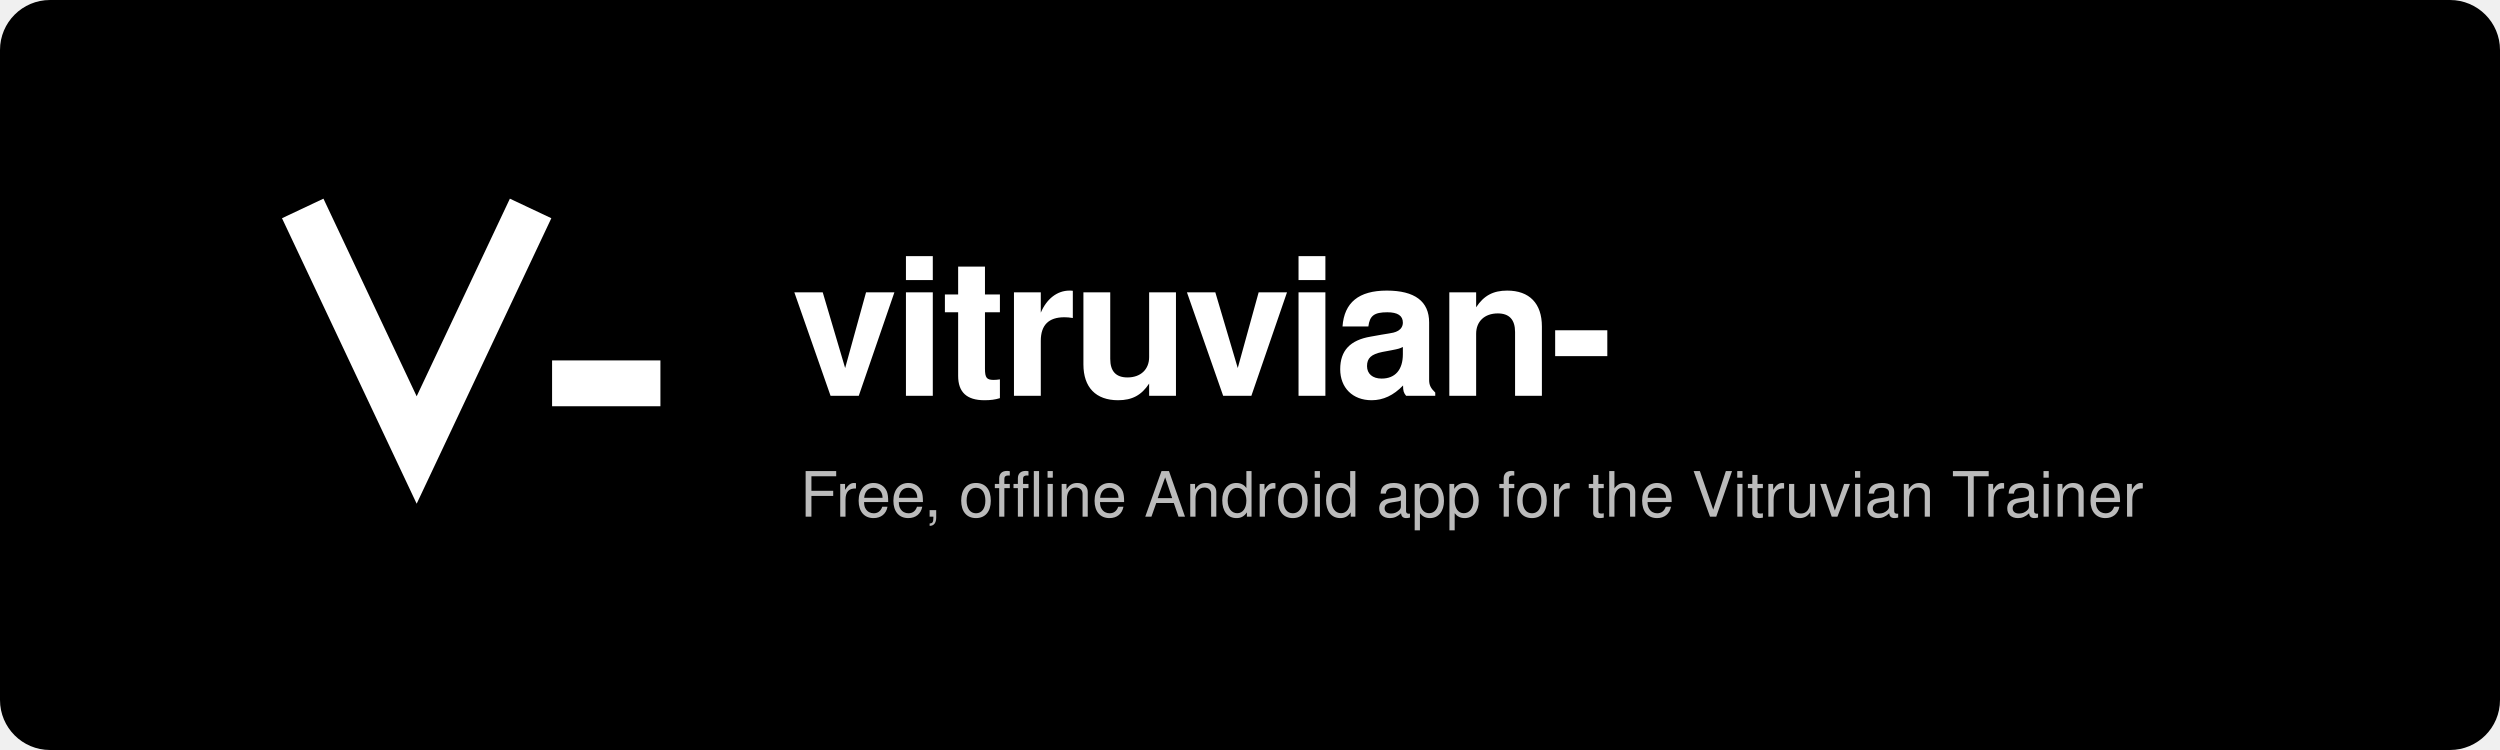
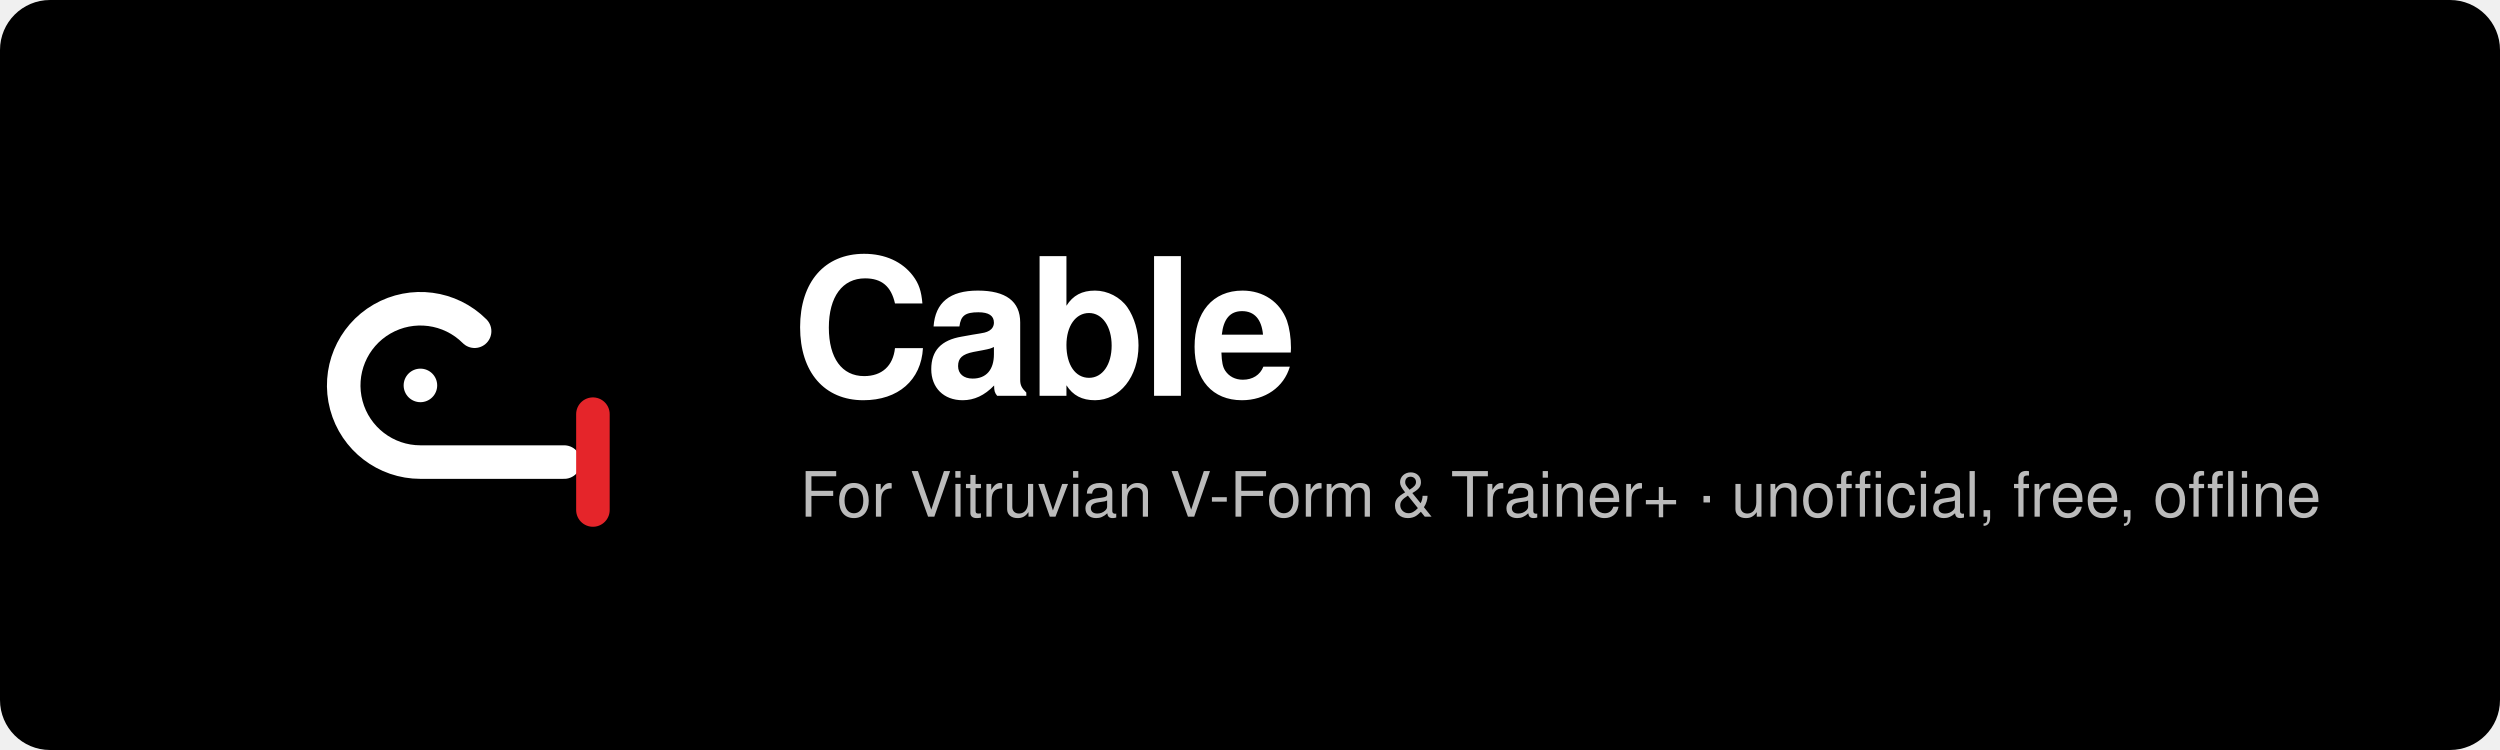
<svg xmlns="http://www.w3.org/2000/svg" width="1200" height="360" viewBox="0 0 1200 360">
  <rect width="1200" height="360" rx="24" fill="#000" />
-   <g fill="none" stroke="#fff" stroke-width="22" stroke-linecap="square">
-     <path d="M150,110 L200,216 L250,110" stroke-linejoin="miter" />
-     <path d="M276,184 L306,184" />
+   <g transform="translate(96,70) scale(2.3)" fill="none" stroke-width="7" stroke-linecap="round">
+     <path d="M57.31,38.69 A16,16 0 1,0 46,66 L76,66" stroke="#fff" />
+     <circle cx="46" cy="50" r="3.5" fill="#fff" stroke="none" />
+     <path d="M82,56 L82,76" stroke="#E5252A" />
  </g>
-   <text x="380" y="190" fill="#fff" font-family="Helvetica, Arial, sans-serif" font-size="92" font-weight="700" letter-spacing="-2">vitruvian-</text>
-   <text x="384" y="248" fill="#bbb" font-family="Helvetica, Arial, sans-serif" font-size="30">Free, offline Android app for the Vitruvian Trainer</text>
+   <text x="380" y="190" fill="#fff" font-family="Helvetica, Arial, sans-serif" font-size="92" font-weight="700" letter-spacing="-2">Cable</text>
+   <text x="384" y="248" fill="#bbb" font-family="Helvetica, Arial, sans-serif" font-size="30">For Vitruvian V-Form &amp; Trainer+ · unofficial, free, offline</text>
</svg>
